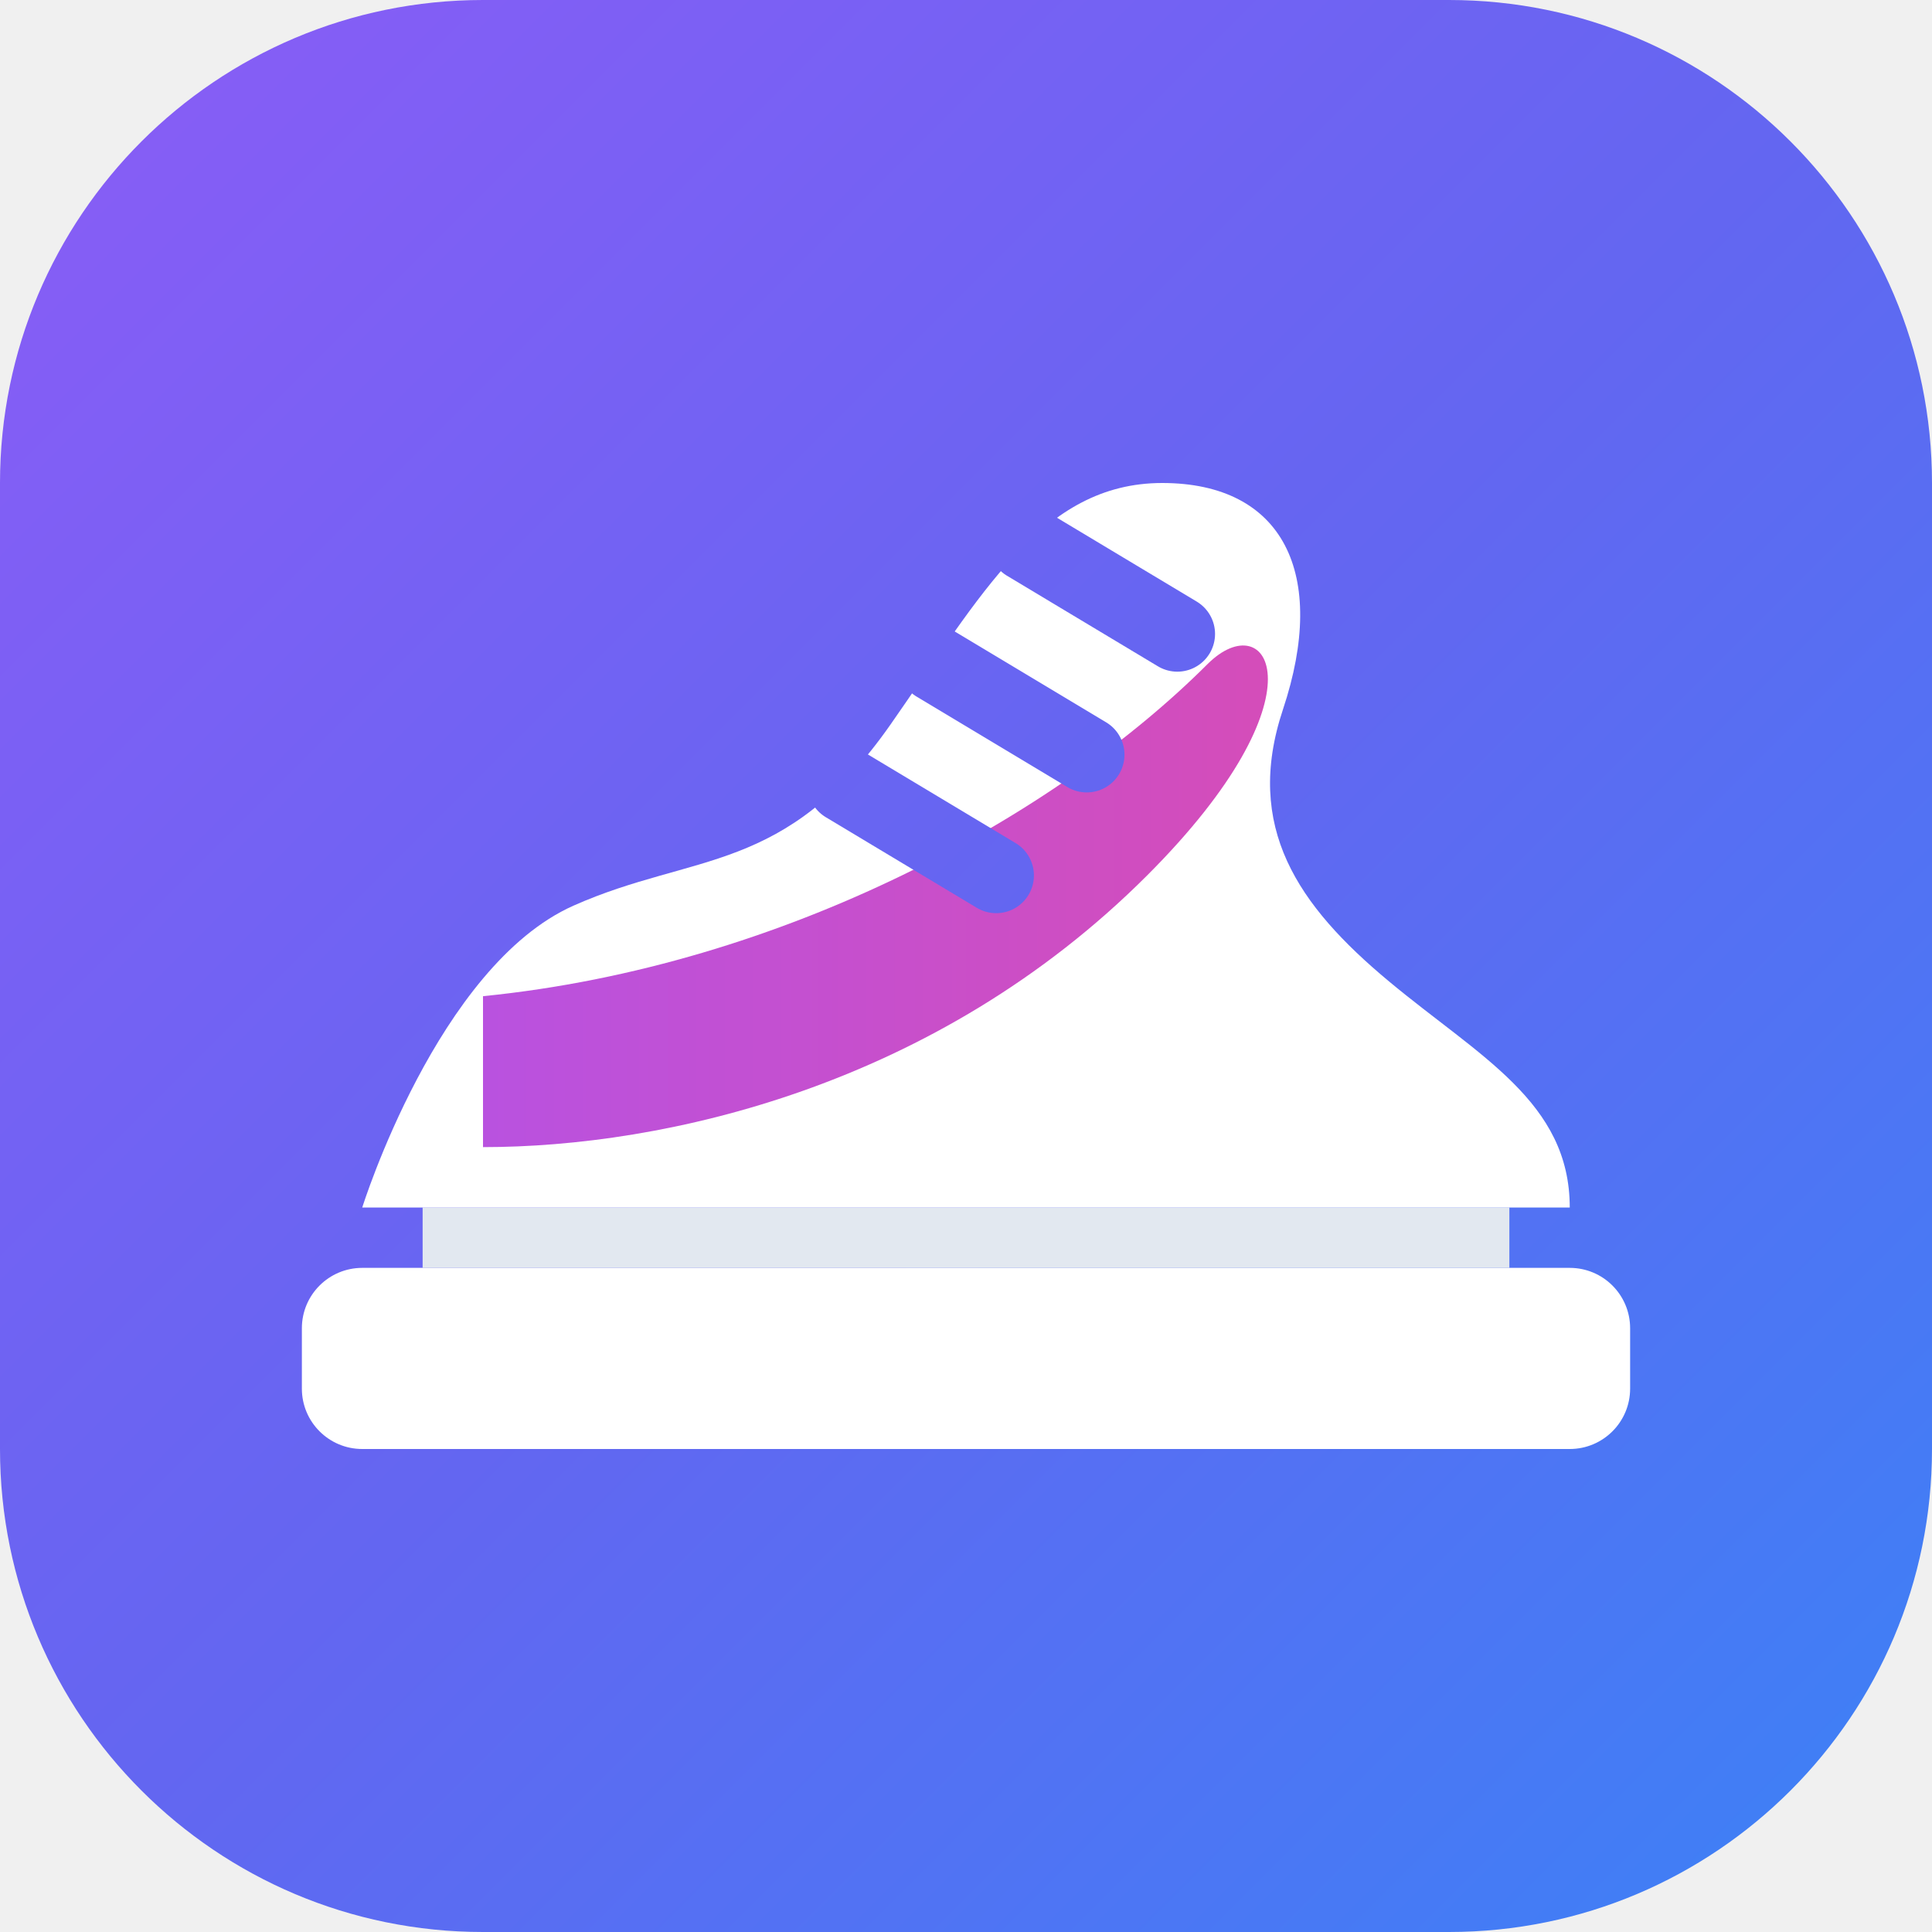
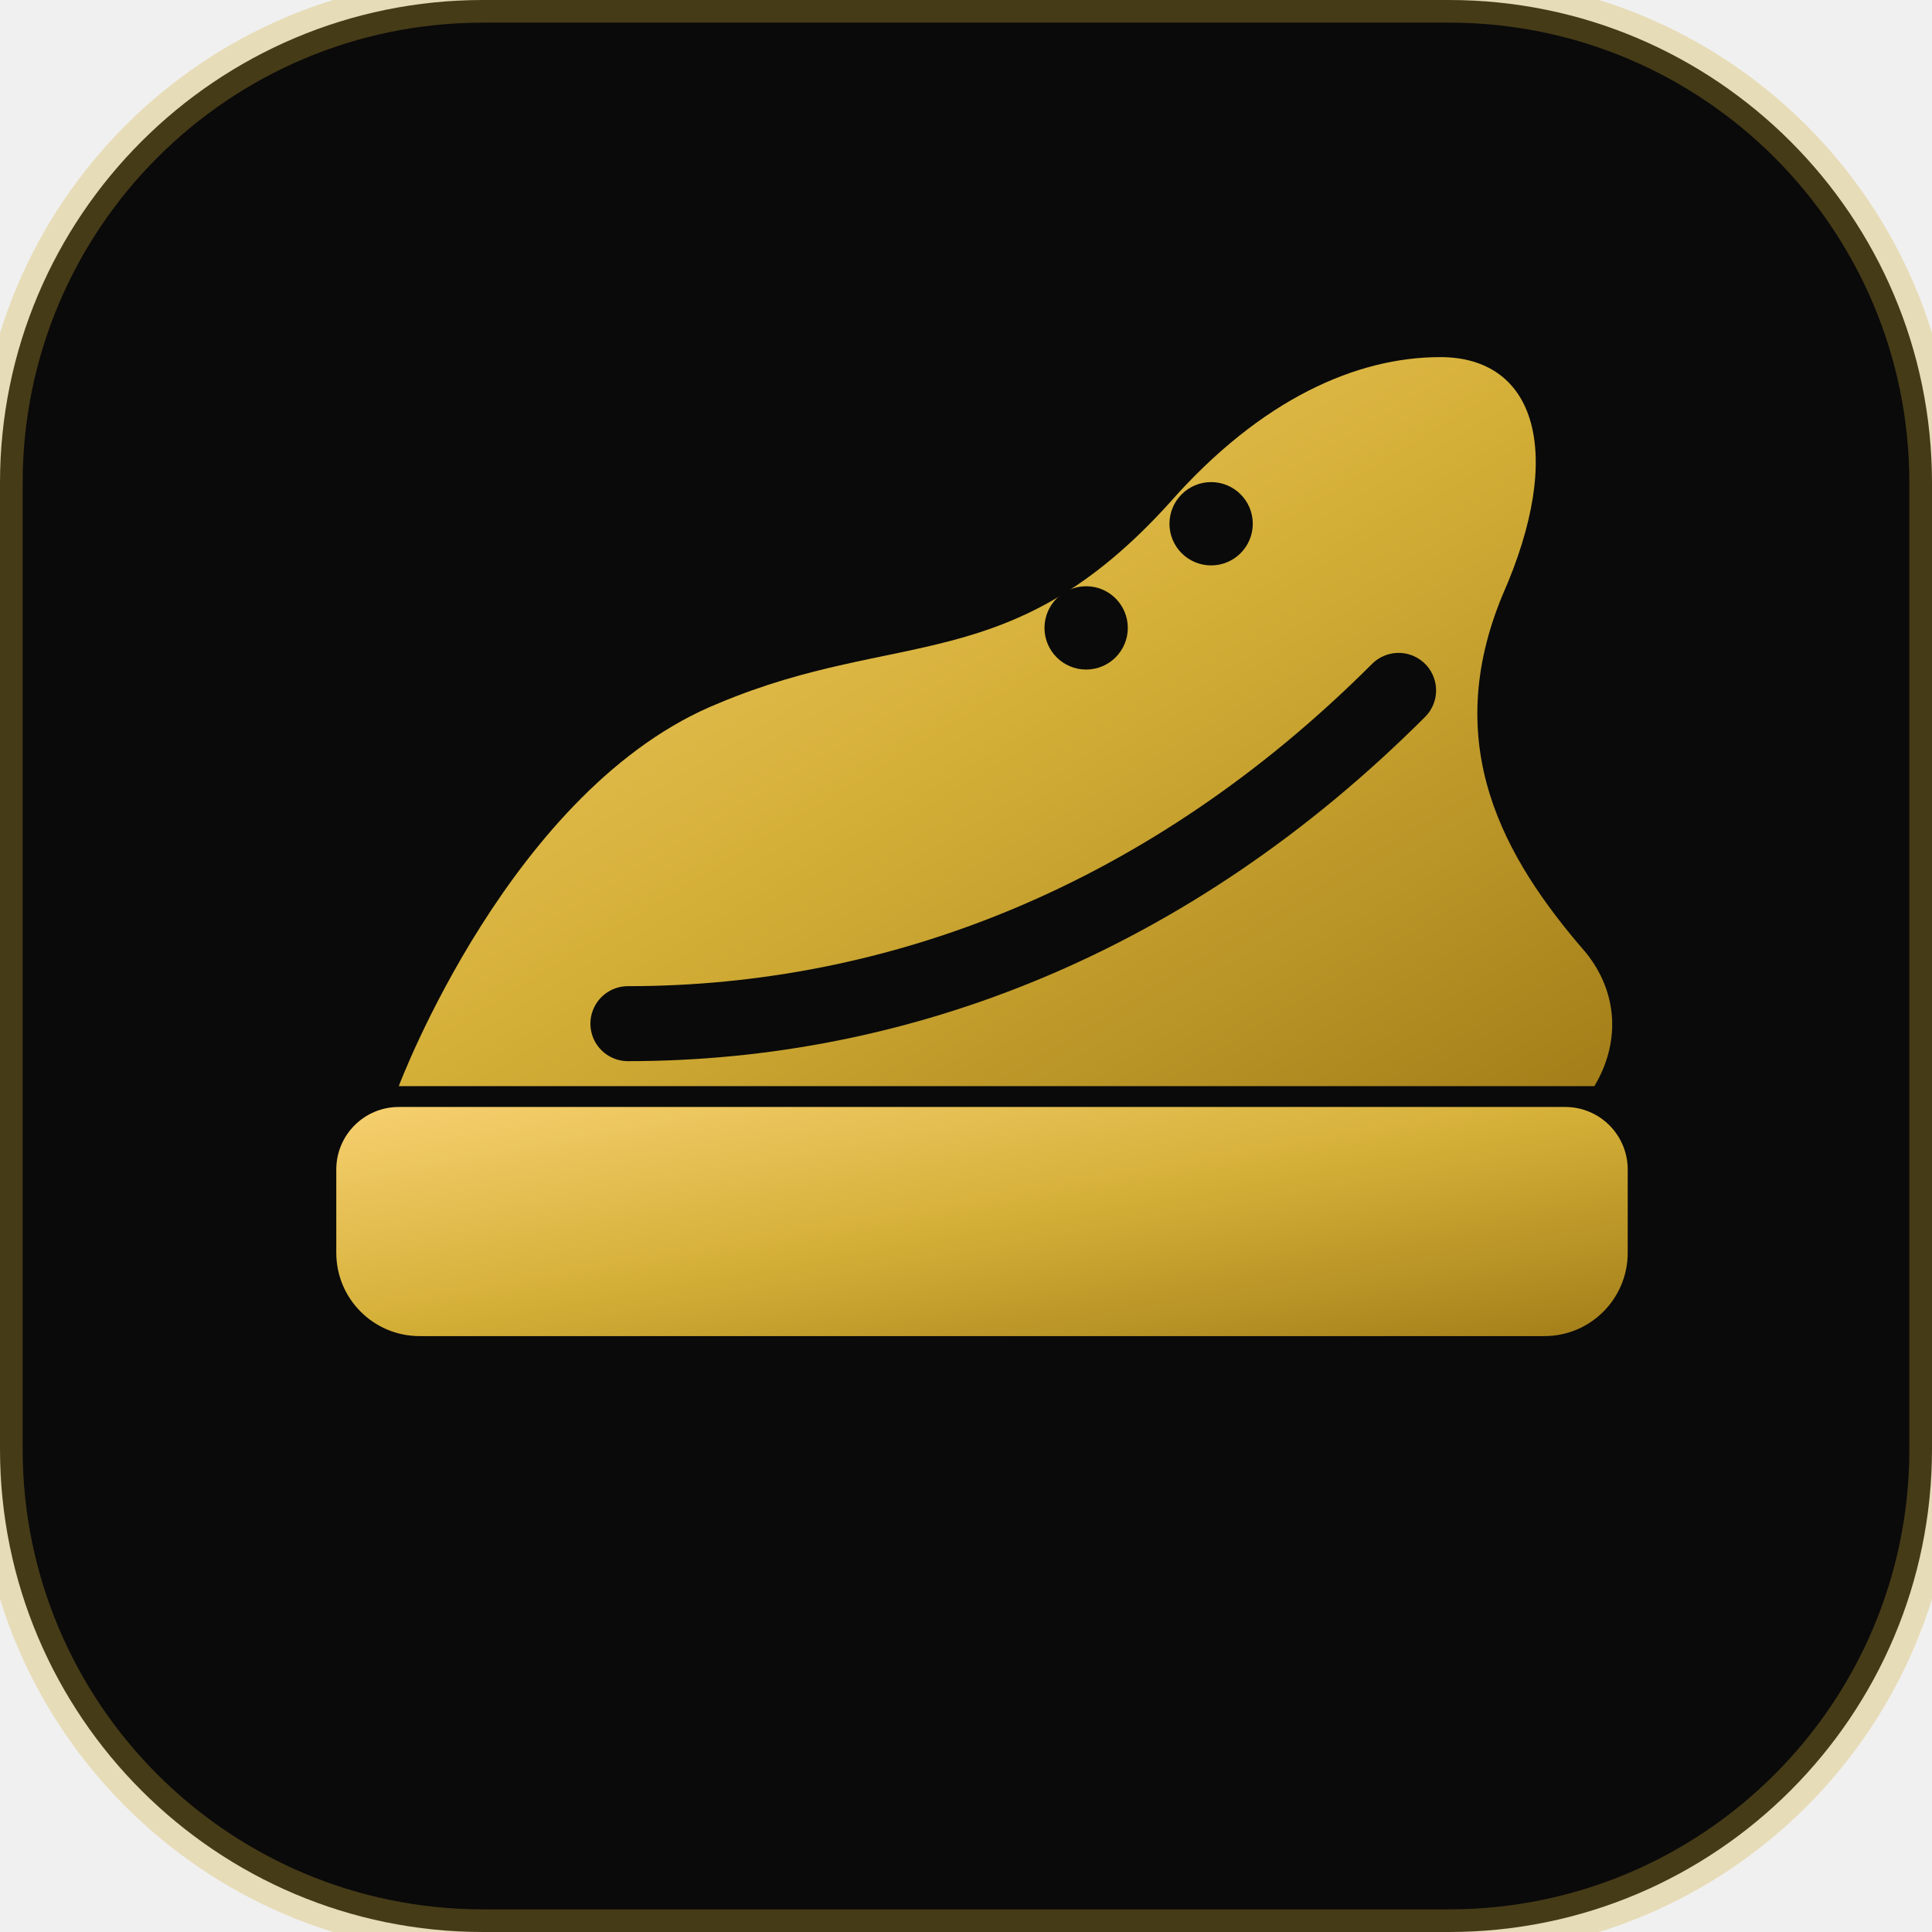
<svg xmlns="http://www.w3.org/2000/svg" viewBox="0 0 64 64" fill="none">
  <defs>
-     <linearGradient id="skGradient" x1="0" y1="0" x2="64" y2="64" gradientUnits="userSpaceOnUse">
-       <stop offset="0%" stop-color="#8b5cf6" />
-       <stop offset="50%" stop-color="#6366f1" />
-       <stop offset="100%" stop-color="#3b82f6" />
-     </linearGradient>
-     <linearGradient id="skAccent" x1="0" y1="0" x2="64" y2="0" gradientUnits="userSpaceOnUse">
-       <stop offset="0%" stop-color="#a855f7" />
-       <stop offset="100%" stop-color="#ec4899" />
+     <linearGradient id="skGoldGradFav" x1="0%" y1="0%" x2="100%" y2="100%">
+       <stop offset="0%" stop-color="#F7D070" />
+       <stop offset="50%" stop-color="#D4AF37" />
+       <stop offset="100%" stop-color="#A37E19" />
    </linearGradient>
  </defs>
-   <rect width="64" height="64" rx="16" fill="url(#skGradient)" />
-   <path d="M10 44C10 42.895 10.895 42 12 42H52C53.105 42 54 42.895 54 44V46C54 47.105 53.105 48 52 48H12C10.895 48 10 47.105 10 46V44Z" fill="white" />
-   <path d="M14 42H50V40H14V42Z" fill="#e2e8f0" />
-   <path d="M12 40C12 40 14.5 32 19 30C23 28.222 26 29 29.5 24C32.5 19.714 34.5 16 38.5 16C42.5 16 44 19 42.5 23.5C41.2 27.4 43 30 46 32.5C49 35 52 36.5 52 40H12Z" fill="white" />
-   <path d="M16 38C22 38 31 36 38 29C44 23 42 20 40 22C35 27 26 32 16 33V38Z" fill="url(#skAccent)" />
-   <line x1="28" y1="26" x2="33" y2="29" stroke="url(#skGradient)" stroke-width="2.5" stroke-linecap="round" />
-   <line x1="31" y1="22" x2="36" y2="25" stroke="url(#skGradient)" stroke-width="2.5" stroke-linecap="round" />
-   <line x1="34" y1="18" x2="39" y2="21" stroke="url(#skGradient)" stroke-width="2.5" stroke-linecap="round" />
+   
+   {/* Dark sleek background tile */}
+   <rect width="64" height="64" rx="16" fill="#0A0A0A" />
+   <rect width="64" height="64" rx="16" fill="none" stroke="#D4AF37" stroke-width="1.5" stroke-opacity="0.3" />
+   
+   {/* Gold Sneaker Icon centered */}
+   <g transform="translate(7, 7) scale(1.38)">
+     <path d="M4.5 21C4.5 21 7.2 13.8 12.2 11.8C16.5 10 19.2 11.2 23 7C25.2 4.5 27.5 3.5 29.5 3.5C31.8 3.5 32.5 5.8 31 9.2C29.5 12.8 31 15.5 33 17.8C33.8 18.8 33.8 20 33.2 21H4.5Z" fill="url(#skGoldGradFav)" />
+     <path d="M3 23C3 22.172 3.672 21.5 4.5 21.5H32.5C33.328 21.5 34 22.172 34 23V25C34 26.105 33.105 27 32 27H5C3.895 27 3 26.105 3 25V23Z" fill="url(#skGoldGradFav)" />
+     <path d="M10 19.5C16.5 19.5 23 17 28.5 11.5" stroke="#0A0A0A" stroke-width="1.8" stroke-linecap="round" />
+     <circle cx="21" cy="10" r="1" fill="#0A0A0A" />
+     <circle cx="24" cy="7.5" r="1" fill="#0A0A0A" />
+   </g>
</svg>
